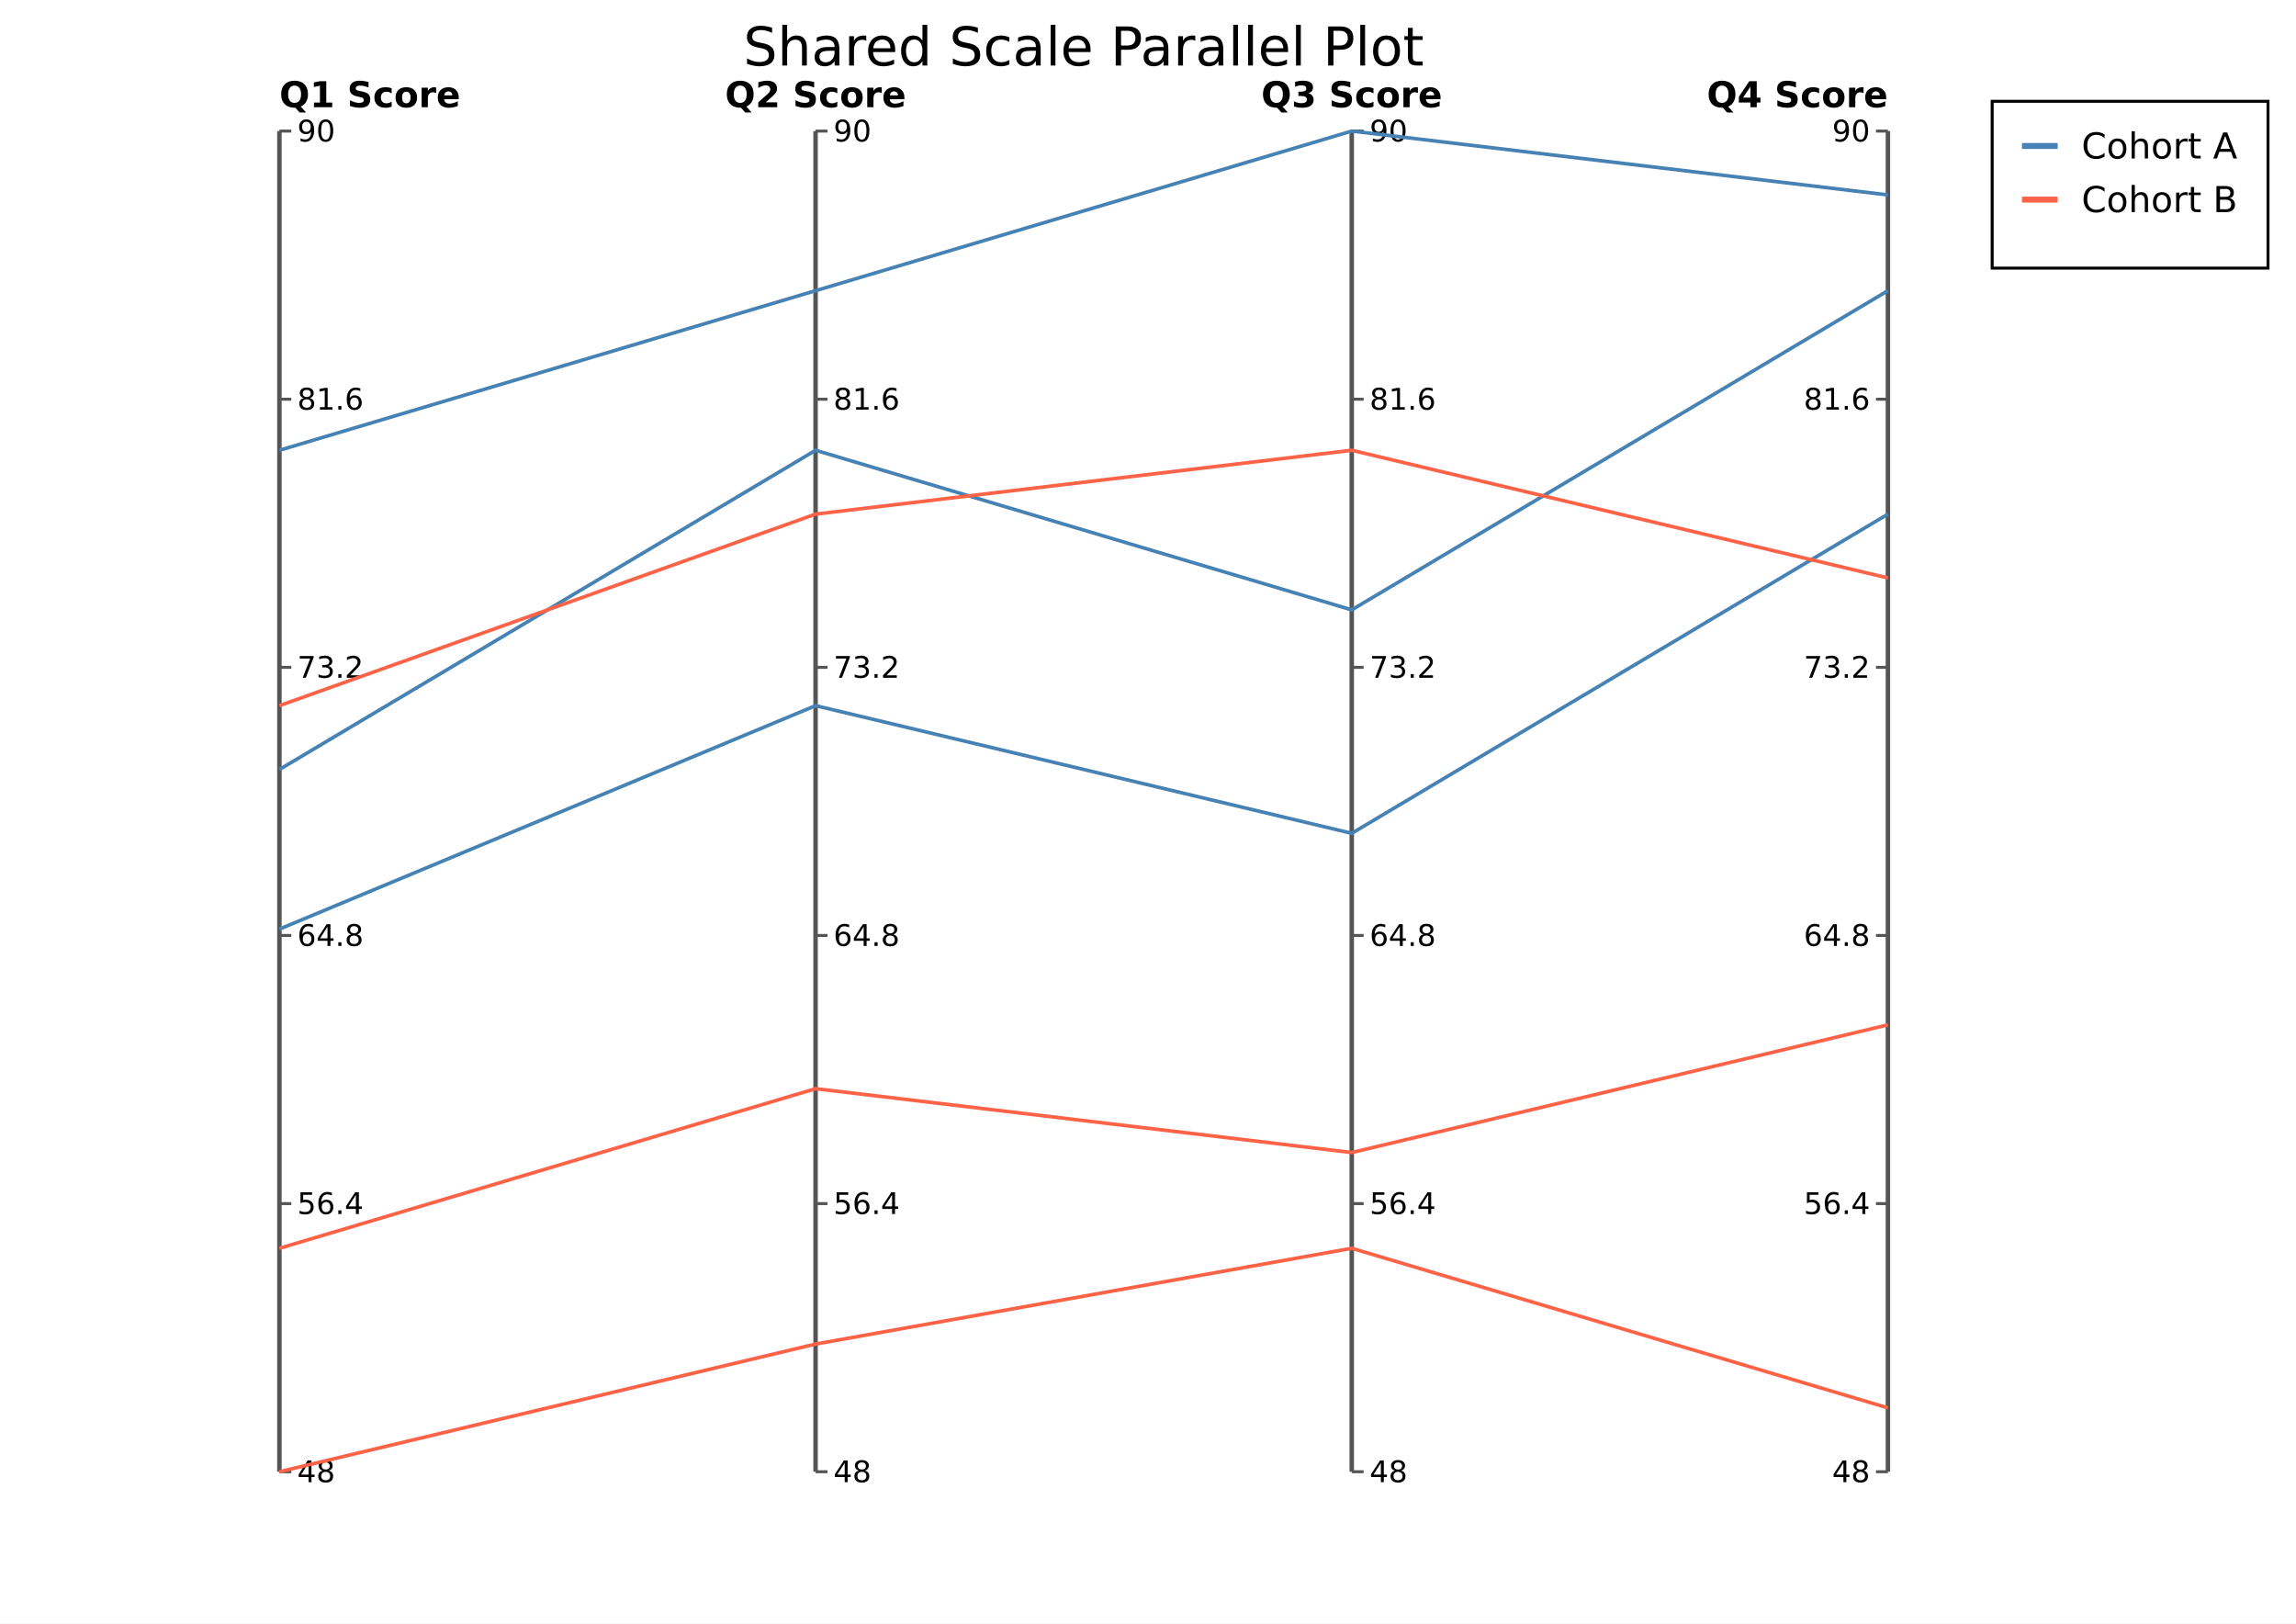
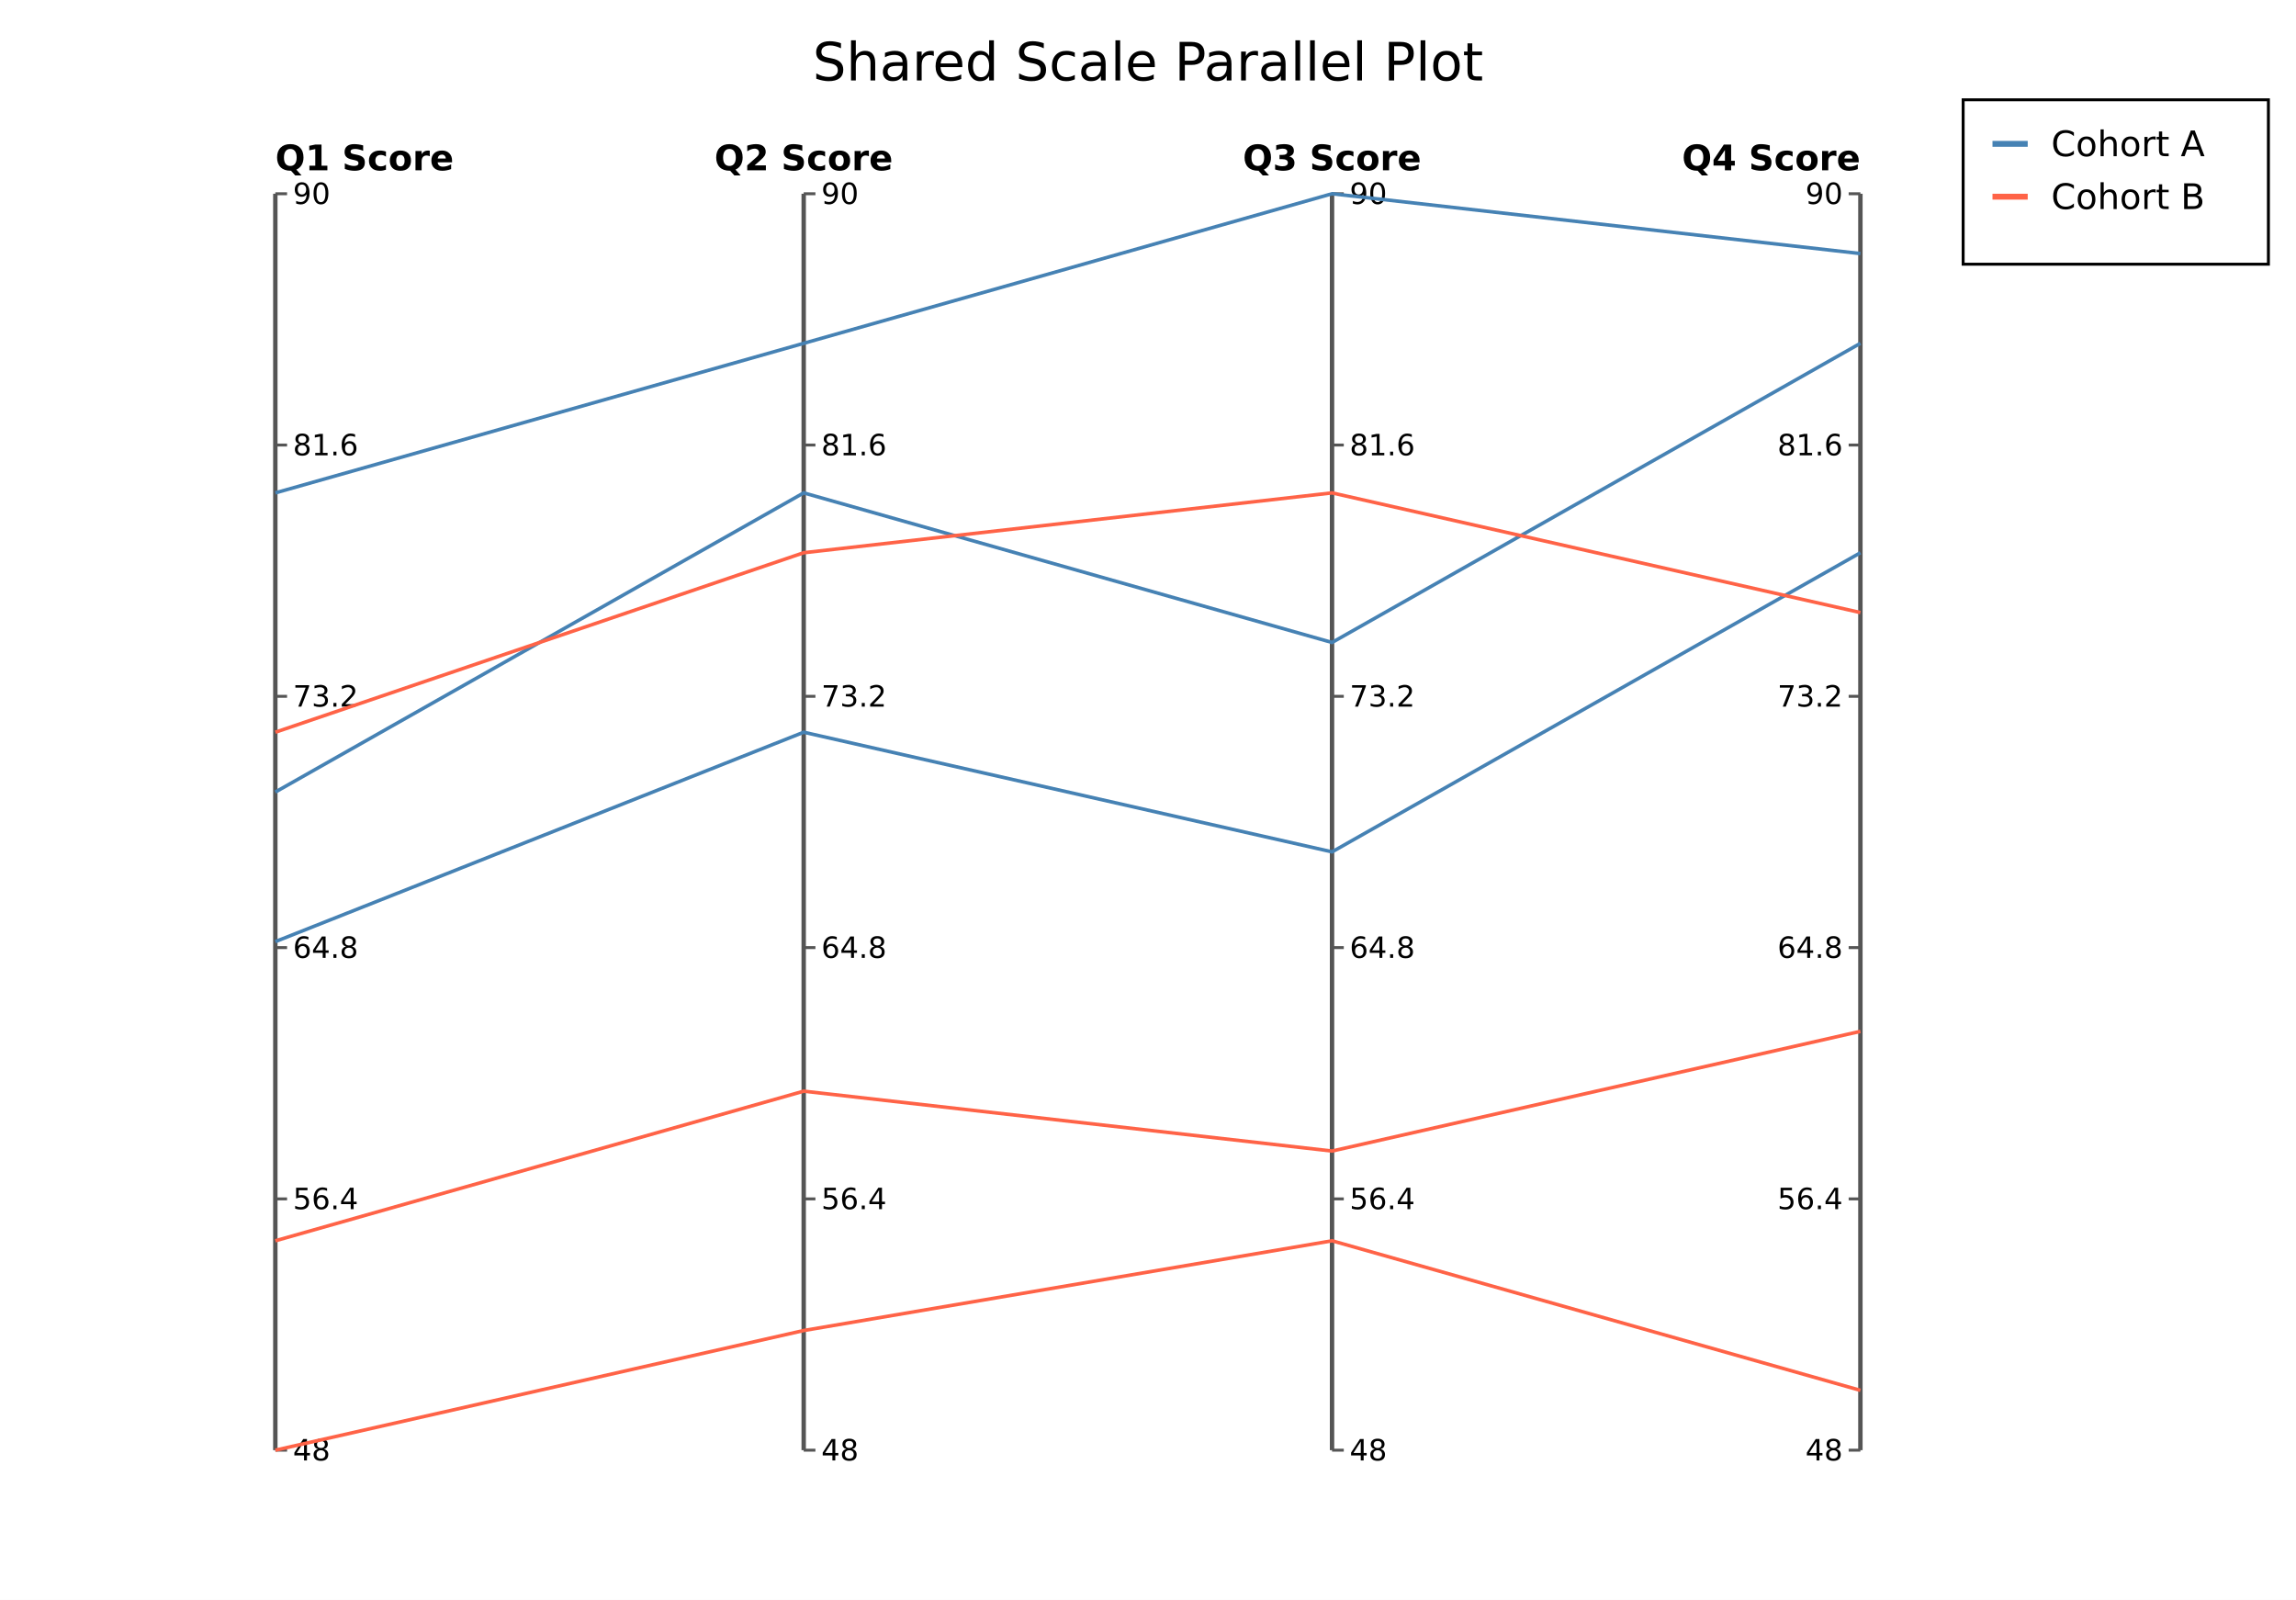
- <svg xmlns="http://www.w3.org/2000/svg" width="770.8" height="545" font-family="DejaVu Sans, Liberation Sans, Arial, sans-serif" fill="black">
+ <svg xmlns="http://www.w3.org/2000/svg" width="782.2" height="545" font-family="DejaVu Sans, Liberation Sans, Arial, sans-serif" fill="black">
  <rect width="100%" height="100%" fill="white" />
-   <text x="363.8" y="22" font-size="18" text-anchor="middle">Shared Scale Parallel Plot</text>
-   <line x1="93.8" y1="44" x2="93.8" y2="494" stroke="#555555" stroke-width="1.5" />
-   <line x1="273.8" y1="44" x2="273.8" y2="494" stroke="#555555" stroke-width="1.5" />
-   <line x1="453.8" y1="44" x2="453.8" y2="494" stroke="#555555" stroke-width="1.5" />
-   <line x1="633.8" y1="44" x2="633.8" y2="494" stroke="#555555" stroke-width="1.5" />
-   <text x="93.8" y="36" font-size="12" text-anchor="start" font-weight="bold">Q1 Score</text>
-   <text x="273.8" y="36" font-size="12" text-anchor="middle" font-weight="bold">Q2 Score</text>
-   <text x="453.8" y="36" font-size="12" text-anchor="middle" font-weight="bold">Q3 Score</text>
-   <text x="633.8" y="36" font-size="12" text-anchor="end" font-weight="bold">Q4 Score</text>
+   <text x="391.1" y="27.4" font-size="18" text-anchor="middle">Shared Scale Parallel Plot</text>
+   <line x1="93.8" y1="66" x2="93.8" y2="494" stroke="#555555" stroke-width="1.5" />
+   <line x1="273.8" y1="66" x2="273.8" y2="494" stroke="#555555" stroke-width="1.5" />
+   <line x1="453.8" y1="66" x2="453.8" y2="494" stroke="#555555" stroke-width="1.5" />
+   <line x1="633.8" y1="66" x2="633.8" y2="494" stroke="#555555" stroke-width="1.5" />
+   <text x="93.8" y="58" font-size="12" text-anchor="start" font-weight="bold">Q1 Score</text>
+   <text x="273.8" y="58" font-size="12" text-anchor="middle" font-weight="bold">Q2 Score</text>
+   <text x="453.8" y="58" font-size="12" text-anchor="middle" font-weight="bold">Q3 Score</text>
+   <text x="633.8" y="58" font-size="12" text-anchor="end" font-weight="bold">Q4 Score</text>
  <line x1="93.8" y1="494" x2="97.8" y2="494" stroke="#555555" stroke-width="1" />
  <text x="99.8" y="497.5" font-size="10" text-anchor="start">48</text>
-   <line x1="93.8" y1="404" x2="97.8" y2="404" stroke="#555555" stroke-width="1" />
-   <text x="99.8" y="407.5" font-size="10" text-anchor="start">56.4</text>
-   <line x1="93.8" y1="314" x2="97.8" y2="314" stroke="#555555" stroke-width="1" />
-   <text x="99.8" y="317.5" font-size="10" text-anchor="start">64.8</text>
-   <line x1="93.8" y1="224" x2="97.8" y2="224" stroke="#555555" stroke-width="1" />
-   <text x="99.8" y="227.5" font-size="10" text-anchor="start">73.2</text>
-   <line x1="93.8" y1="134" x2="97.8" y2="134" stroke="#555555" stroke-width="1" />
-   <text x="99.8" y="137.5" font-size="10" text-anchor="start">81.6</text>
-   <line x1="93.8" y1="44" x2="97.8" y2="44" stroke="#555555" stroke-width="1" />
-   <text x="99.8" y="47.5" font-size="10" text-anchor="start">90</text>
+   <line x1="93.8" y1="408.4" x2="97.8" y2="408.4" stroke="#555555" stroke-width="1" />
+   <text x="99.8" y="411.9" font-size="10" text-anchor="start">56.4</text>
+   <line x1="93.8" y1="322.8" x2="97.8" y2="322.8" stroke="#555555" stroke-width="1" />
+   <text x="99.8" y="326.3" font-size="10" text-anchor="start">64.8</text>
+   <line x1="93.8" y1="237.2" x2="97.8" y2="237.2" stroke="#555555" stroke-width="1" />
+   <text x="99.8" y="240.7" font-size="10" text-anchor="start">73.2</text>
+   <line x1="93.8" y1="151.6" x2="97.8" y2="151.6" stroke="#555555" stroke-width="1" />
+   <text x="99.8" y="155.1" font-size="10" text-anchor="start">81.6</text>
+   <line x1="93.8" y1="66" x2="97.8" y2="66" stroke="#555555" stroke-width="1" />
+   <text x="99.8" y="69.5" font-size="10" text-anchor="start">90</text>
  <line x1="273.8" y1="494" x2="277.8" y2="494" stroke="#555555" stroke-width="1" />
  <text x="279.8" y="497.5" font-size="10" text-anchor="start">48</text>
-   <line x1="273.8" y1="404" x2="277.8" y2="404" stroke="#555555" stroke-width="1" />
-   <text x="279.8" y="407.5" font-size="10" text-anchor="start">56.4</text>
-   <line x1="273.8" y1="314" x2="277.8" y2="314" stroke="#555555" stroke-width="1" />
-   <text x="279.8" y="317.5" font-size="10" text-anchor="start">64.8</text>
-   <line x1="273.8" y1="224" x2="277.8" y2="224" stroke="#555555" stroke-width="1" />
-   <text x="279.8" y="227.5" font-size="10" text-anchor="start">73.2</text>
-   <line x1="273.8" y1="134" x2="277.8" y2="134" stroke="#555555" stroke-width="1" />
-   <text x="279.8" y="137.5" font-size="10" text-anchor="start">81.6</text>
-   <line x1="273.8" y1="44" x2="277.8" y2="44" stroke="#555555" stroke-width="1" />
-   <text x="279.8" y="47.5" font-size="10" text-anchor="start">90</text>
+   <line x1="273.8" y1="408.4" x2="277.8" y2="408.4" stroke="#555555" stroke-width="1" />
+   <text x="279.8" y="411.9" font-size="10" text-anchor="start">56.4</text>
+   <line x1="273.8" y1="322.8" x2="277.8" y2="322.8" stroke="#555555" stroke-width="1" />
+   <text x="279.8" y="326.3" font-size="10" text-anchor="start">64.8</text>
+   <line x1="273.8" y1="237.2" x2="277.8" y2="237.2" stroke="#555555" stroke-width="1" />
+   <text x="279.8" y="240.7" font-size="10" text-anchor="start">73.2</text>
+   <line x1="273.8" y1="151.6" x2="277.8" y2="151.6" stroke="#555555" stroke-width="1" />
+   <text x="279.8" y="155.1" font-size="10" text-anchor="start">81.6</text>
+   <line x1="273.8" y1="66" x2="277.8" y2="66" stroke="#555555" stroke-width="1" />
+   <text x="279.8" y="69.5" font-size="10" text-anchor="start">90</text>
  <line x1="453.8" y1="494" x2="457.8" y2="494" stroke="#555555" stroke-width="1" />
  <text x="459.8" y="497.5" font-size="10" text-anchor="start">48</text>
-   <line x1="453.8" y1="404" x2="457.8" y2="404" stroke="#555555" stroke-width="1" />
-   <text x="459.8" y="407.5" font-size="10" text-anchor="start">56.4</text>
-   <line x1="453.8" y1="314" x2="457.8" y2="314" stroke="#555555" stroke-width="1" />
-   <text x="459.8" y="317.5" font-size="10" text-anchor="start">64.8</text>
-   <line x1="453.8" y1="224" x2="457.8" y2="224" stroke="#555555" stroke-width="1" />
-   <text x="459.8" y="227.5" font-size="10" text-anchor="start">73.2</text>
-   <line x1="453.8" y1="134" x2="457.8" y2="134" stroke="#555555" stroke-width="1" />
-   <text x="459.8" y="137.5" font-size="10" text-anchor="start">81.6</text>
-   <line x1="453.8" y1="44" x2="457.8" y2="44" stroke="#555555" stroke-width="1" />
-   <text x="459.8" y="47.5" font-size="10" text-anchor="start">90</text>
+   <line x1="453.8" y1="408.4" x2="457.8" y2="408.4" stroke="#555555" stroke-width="1" />
+   <text x="459.8" y="411.9" font-size="10" text-anchor="start">56.4</text>
+   <line x1="453.8" y1="322.8" x2="457.8" y2="322.8" stroke="#555555" stroke-width="1" />
+   <text x="459.8" y="326.3" font-size="10" text-anchor="start">64.8</text>
+   <line x1="453.8" y1="237.2" x2="457.8" y2="237.2" stroke="#555555" stroke-width="1" />
+   <text x="459.8" y="240.7" font-size="10" text-anchor="start">73.2</text>
+   <line x1="453.8" y1="151.6" x2="457.8" y2="151.6" stroke="#555555" stroke-width="1" />
+   <text x="459.8" y="155.1" font-size="10" text-anchor="start">81.6</text>
+   <line x1="453.8" y1="66" x2="457.8" y2="66" stroke="#555555" stroke-width="1" />
+   <text x="459.8" y="69.5" font-size="10" text-anchor="start">90</text>
  <line x1="633.8" y1="494" x2="629.8" y2="494" stroke="#555555" stroke-width="1" />
  <text x="627.8" y="497.5" font-size="10" text-anchor="end">48</text>
-   <line x1="633.8" y1="404" x2="629.8" y2="404" stroke="#555555" stroke-width="1" />
-   <text x="627.8" y="407.5" font-size="10" text-anchor="end">56.4</text>
-   <line x1="633.8" y1="314" x2="629.8" y2="314" stroke="#555555" stroke-width="1" />
-   <text x="627.8" y="317.5" font-size="10" text-anchor="end">64.8</text>
-   <line x1="633.8" y1="224" x2="629.8" y2="224" stroke="#555555" stroke-width="1" />
-   <text x="627.8" y="227.5" font-size="10" text-anchor="end">73.2</text>
-   <line x1="633.8" y1="134" x2="629.8" y2="134" stroke="#555555" stroke-width="1" />
-   <text x="627.8" y="137.5" font-size="10" text-anchor="end">81.6</text>
-   <line x1="633.8" y1="44" x2="629.8" y2="44" stroke="#555555" stroke-width="1" />
-   <text x="627.8" y="47.5" font-size="10" text-anchor="end">90</text>
-   <path d="M 93.80,258.29 L 273.80,151.14 L 453.80,204.71 L 633.80,97.57" stroke="#4682b4" stroke-width="1.2" fill="none" fill-opacity="0.6" />
-   <path d="M 93.80,311.86 L 273.80,236.86 L 453.80,279.71 L 633.80,172.57" stroke="#4682b4" stroke-width="1.2" fill="none" fill-opacity="0.6" />
-   <path d="M 93.80,151.14 L 273.80,97.57 L 453.80,44.00 L 633.80,65.43" stroke="#4682b4" stroke-width="1.2" fill="none" fill-opacity="0.6" />
-   <path d="M 93.80,419.00 L 273.80,365.43 L 453.80,386.86 L 633.80,344.00" stroke="#ff6347" stroke-width="1.2" fill="none" fill-opacity="0.6" />
-   <path d="M 93.80,236.86 L 273.80,172.57 L 453.80,151.14 L 633.80,194.00" stroke="#ff6347" stroke-width="1.2" fill="none" fill-opacity="0.6" />
-   <path d="M 93.80,494.00 L 273.80,451.14 L 453.80,419.00 L 633.80,472.57" stroke="#ff6347" stroke-width="1.2" fill="none" fill-opacity="0.6" />
-   <rect x="668.8" y="34" width="92.6" height="56" fill="#ffffff" />
-   <rect x="668.8" y="34" width="92.6" height="56" fill="none" stroke="#000000" stroke-width="1" />
+   <line x1="633.8" y1="408.4" x2="629.8" y2="408.4" stroke="#555555" stroke-width="1" />
+   <text x="627.8" y="411.9" font-size="10" text-anchor="end">56.4</text>
+   <line x1="633.8" y1="322.8" x2="629.8" y2="322.8" stroke="#555555" stroke-width="1" />
+   <text x="627.8" y="326.3" font-size="10" text-anchor="end">64.8</text>
+   <line x1="633.8" y1="237.2" x2="629.8" y2="237.2" stroke="#555555" stroke-width="1" />
+   <text x="627.8" y="240.7" font-size="10" text-anchor="end">73.2</text>
+   <line x1="633.8" y1="151.6" x2="629.8" y2="151.6" stroke="#555555" stroke-width="1" />
+   <text x="627.8" y="155.1" font-size="10" text-anchor="end">81.6</text>
+   <line x1="633.8" y1="66" x2="629.8" y2="66" stroke="#555555" stroke-width="1" />
+   <text x="627.8" y="69.5" font-size="10" text-anchor="end">90</text>
+   <path d="M 93.80,269.81 L 273.80,167.90 L 453.80,218.86 L 633.80,116.95" stroke="#4682b4" stroke-width="1.2" fill="none" fill-opacity="0.6" />
+   <path d="M 93.80,320.76 L 273.80,249.43 L 453.80,290.19 L 633.80,188.29" stroke="#4682b4" stroke-width="1.2" fill="none" fill-opacity="0.6" />
+   <path d="M 93.80,167.90 L 273.80,116.95 L 453.80,66.00 L 633.80,86.38" stroke="#4682b4" stroke-width="1.2" fill="none" fill-opacity="0.6" />
+   <path d="M 93.80,422.67 L 273.80,371.71 L 453.80,392.10 L 633.80,351.33" stroke="#ff6347" stroke-width="1.2" fill="none" fill-opacity="0.6" />
+   <path d="M 93.80,249.43 L 273.80,188.29 L 453.80,167.90 L 633.80,208.67" stroke="#ff6347" stroke-width="1.2" fill="none" fill-opacity="0.6" />
+   <path d="M 93.80,494.00 L 273.80,453.24 L 453.80,422.67 L 633.80,473.62" stroke="#ff6347" stroke-width="1.2" fill="none" fill-opacity="0.6" />
+   <rect x="668.8" y="34" width="104" height="56" fill="#ffffff" />
+   <rect x="668.8" y="34" width="104" height="56" fill="none" stroke="#000000" stroke-width="1" />
  <text x="698.8" y="53.2" font-size="12" text-anchor="start">Cohort A</text>
  <line x1="678.8" y1="49" x2="690.8" y2="49" stroke="#4682b4" stroke-width="2" />
  <text x="698.8" y="71.2" font-size="12" text-anchor="start">Cohort B</text>
  <line x1="678.8" y1="67" x2="690.8" y2="67" stroke="#ff6347" stroke-width="2" />
</svg>
